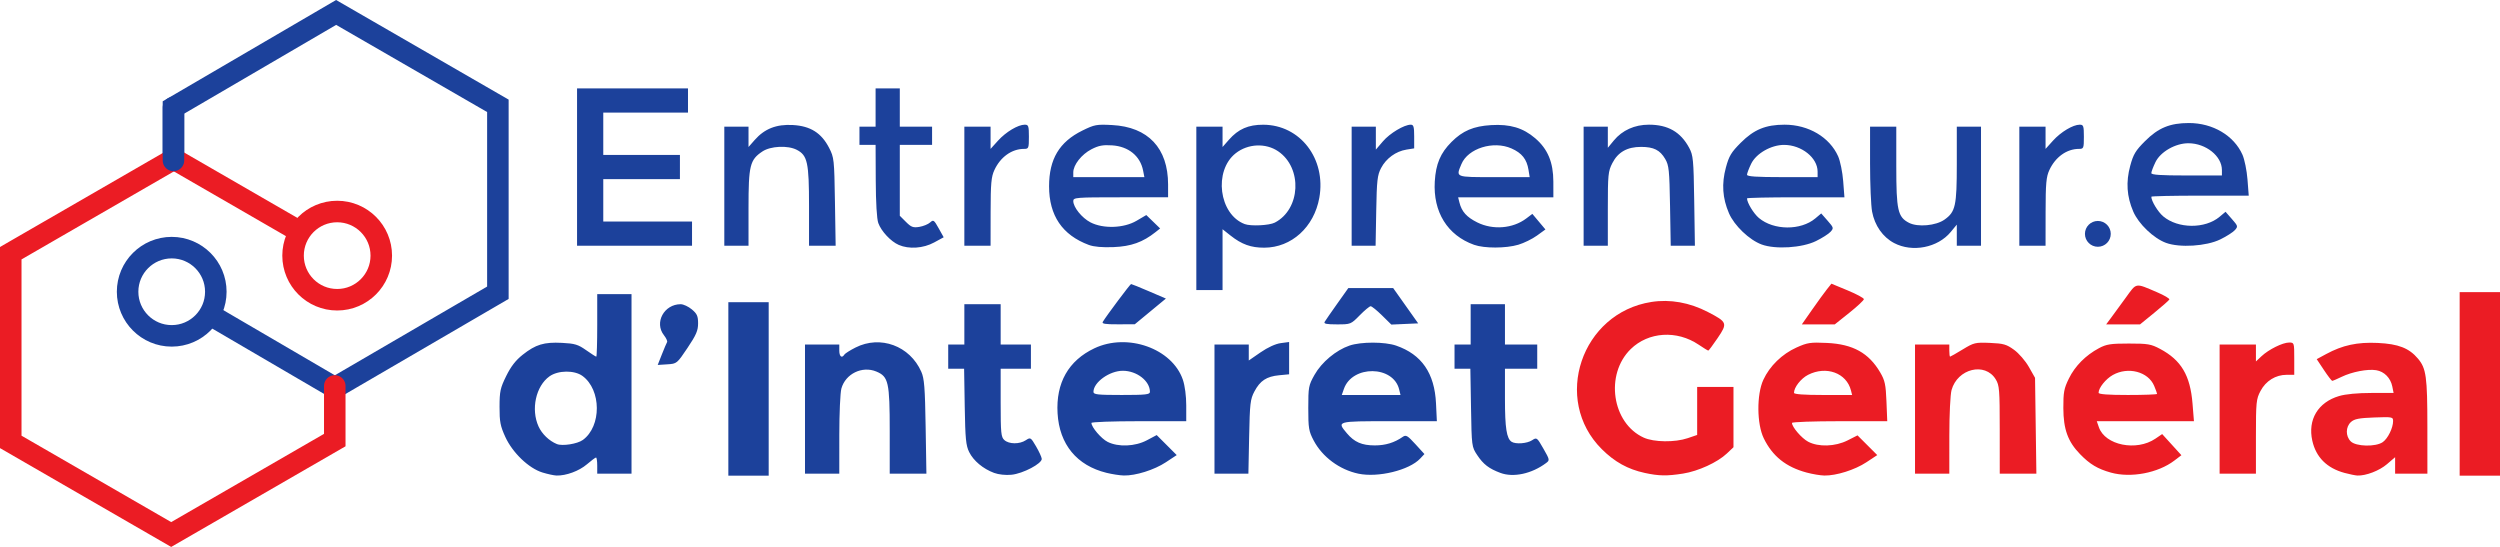
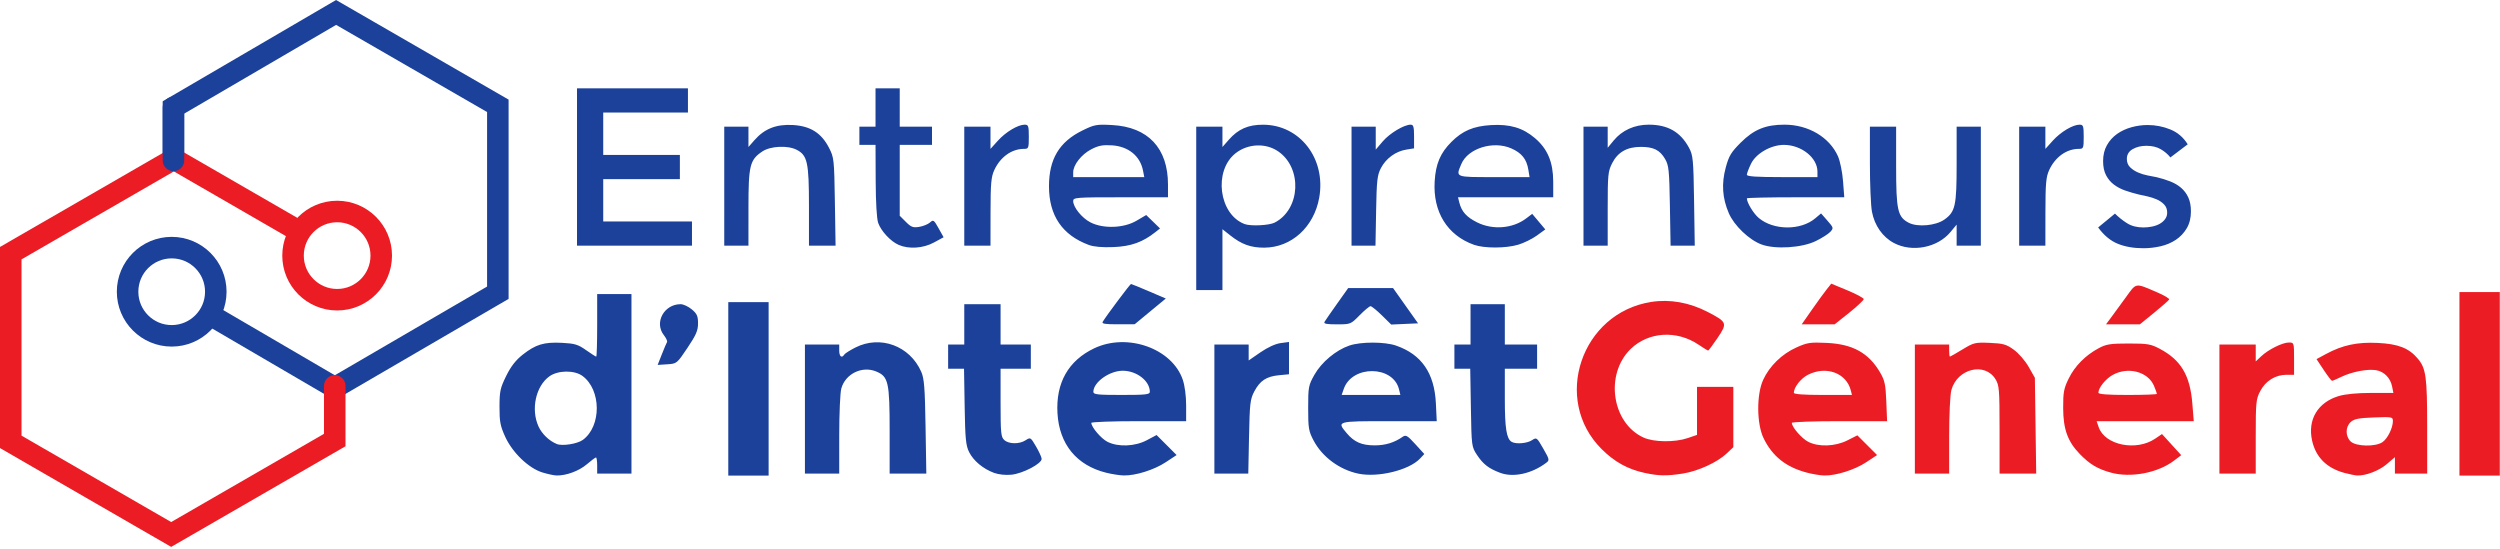
- <svg xmlns="http://www.w3.org/2000/svg" id="svg4171" version="1.1" width="1161.901" height="254.196" viewBox="0 0 1161.901 254.196">
-   <defs id="defs4175" />
-   <g id="g4257" transform="translate(1.73315,-128.7567)">
-     <path style="fill:#eb1c24" d="m 762.668,348.551 c -7.85,-1.705 -13.976,-5.098 -19.954,-11.05 -23.11,-23.011 -9.51,-63.335 23.073,-68.408 8.698,-1.354 17.724,0.253 26.242,4.673 9.043,4.692 9.227,5.189 4.49,12.164 -2.156,3.175 -4.095,5.774 -4.308,5.774 -0.213,0 -2.221,-1.238 -4.464,-2.751 -10.157,-6.855 -23.356,-6.002 -31.584,2.042 -12.057,11.788 -8.738,34.42 6.035,41.148 4.743,2.16 14.509,2.282 20.458,0.255 l 4.386,-1.494 0,-11.162 0,-11.162 8.438,0 8.438,0 0,14.015 0,14.015 -3.047,2.889 c -4.367,4.141 -13.321,8.251 -20.391,9.36 -7.559,1.186 -11.231,1.123 -17.812,-0.307 z m 75.216,-0.176 c -9.593,-2.583 -15.841,-7.584 -19.899,-15.93 -3.237,-6.658 -3.335,-20.314 -0.194,-27.148 2.941,-6.399 8.706,-12.015 15.434,-15.034 5.093,-2.285 6.425,-2.485 14.173,-2.121 12.042,0.566 19.409,4.652 24.717,13.709 2.18,3.72 2.586,5.61 2.903,13.495 l 0.368,9.17 -22.14,0 c -12.177,0 -22.14,0.359 -22.14,0.799 0,1.899 4.485,7.121 7.485,8.715 4.827,2.565 12.623,2.311 18.37,-0.598 l 4.61,-2.334 4.583,4.583 4.583,4.583 -5.05,3.338 c -5.342,3.531 -14.017,6.268 -19.544,6.165 -1.825,-0.034 -5.542,-0.66 -8.259,-1.392 z m 20.636,-38.156 c -2.063,-8.133 -11.488,-11.564 -19.932,-7.256 -3.332,1.7 -6.544,5.814 -6.544,8.382 0,0.642 4.701,0.984 13.506,0.984 l 13.506,0 z m 120.787,38.178 c -6.169,-1.729 -9.758,-3.881 -14.327,-8.588 -5.653,-5.825 -7.72,-11.526 -7.753,-21.387 -0.024,-7.362 0.304,-9.114 2.578,-13.744 2.862,-5.828 7.786,-10.792 13.992,-14.106 3.464,-1.849 5.403,-2.15 13.87,-2.15 8.859,0 10.313,0.25 14.531,2.494 9.811,5.221 14.008,12.295 15.065,25.396 l 0.662,8.203 -22.58,0 -22.58,0 0.991,2.843 c 2.904,8.332 17.445,11.257 26.251,5.28 l 3.153,-2.14 4.467,4.91 4.467,4.91 -3.252,2.48 c -7.607,5.802 -20.256,8.2 -29.536,5.599 z m 21.486,-36.568 c 0,-0.274 -0.607,-1.953 -1.35,-3.729 -2.762,-6.609 -12.102,-9.066 -19.232,-5.058 -3.297,1.853 -6.606,5.99 -6.606,8.259 0,0.697 4.365,1.027 13.594,1.027 7.477,0 13.594,-0.224 13.594,-0.499 z m 87.13,36.719 c -8.191,-2.209 -13.267,-7.274 -14.986,-14.955 -2.193,-9.798 2.637,-17.861 12.442,-20.773 3.036,-0.902 8.609,-1.43 15.076,-1.43 l 10.26,0 -0.6,-3.002 c -0.798,-3.989 -3.742,-6.971 -7.482,-7.578 -3.986,-0.647 -11.236,0.745 -16.072,3.086 -2.123,1.028 -4.089,1.869 -4.369,1.869 -0.28,0 -2.015,-2.269 -3.857,-5.043 l -3.348,-5.043 4.388,-2.374 c 7.639,-4.134 14.489,-5.609 23.976,-5.163 9.592,0.451 14.567,2.393 18.695,7.299 3.831,4.553 4.362,8.401 4.367,31.653 l 0.01,21.797 -7.5,0 -7.5,0 0,-3.823 0,-3.823 -3.805,3.257 c -3.538,3.028 -9.751,5.412 -13.72,5.264 -0.932,-0.035 -3.618,-0.582 -5.97,-1.216 z m 17.76,-14.312 c 2.374,-1.663 4.797,-6.604 4.797,-9.782 0,-1.917 -0.346,-1.983 -8.81,-1.671 -7.043,0.26 -9.205,0.683 -10.781,2.111 -2.502,2.266 -2.547,6.544 -0.097,8.995 2.429,2.429 11.611,2.643 14.89,0.346 z m 35.735,-27.065 0,-42.656 9.375,0 9.375,0 0,42.656 0,42.656 -9.375,0 -9.375,0 z m -253.125,11.719 0,-30 7.969,0 7.969,0 0,2.812 c 0,1.547 0.16,2.812 0.355,2.812 0.195,0 2.832,-1.506 5.859,-3.346 5.233,-3.181 5.858,-3.331 12.682,-3.044 6.285,0.265 7.677,0.664 11.195,3.213 2.24,1.623 5.286,5.147 6.885,7.966 l 2.868,5.056 0.309,22.266 0.309,22.266 -8.512,0 -8.512,0 -0.004,-20.391 c -0.003,-18.726 -0.156,-20.641 -1.875,-23.461 -4.942,-8.105 -17.75,-4.985 -20.522,4.999 -0.574,2.068 -1.028,11.437 -1.031,21.274 l -0.005,17.578 -7.969,0 -7.969,0 0,-30 z m 141.563,0 0,-30 8.438,0 8.438,0 0,3.925 0,3.925 2.578,-2.416 c 3.372,-3.159 9.852,-6.372 12.853,-6.372 2.351,0 2.381,0.094 2.381,7.5 l 0,7.5 -3.53,0 c -5.115,0 -9.665,2.813 -12.15,7.512 -1.994,3.772 -2.133,5.147 -2.133,21.229 l 0,17.196 -8.438,0 -8.438,0 z M 840.441,272.719 c 2.611,-3.738 5.703,-7.995 6.872,-9.459 l 2.125,-2.662 7.55,3.131 c 4.152,1.722 7.544,3.553 7.536,4.068 -0.007,0.516 -3.053,3.363 -6.767,6.328 l -6.753,5.391 -7.655,0 -7.655,0 z m 138.957,3.75 c 1.246,-1.676 4.332,-5.897 6.858,-9.38 5.134,-7.079 4.199,-6.917 14.519,-2.515 3.362,1.434 5.936,2.957 5.721,3.384 -0.215,0.427 -3.367,3.202 -7.005,6.167 l -6.614,5.391 -7.872,0 -7.872,0 z" id="path4261" />
-     <path style="fill:#1c419b" d="m 250.353,348.347 c -6.341,-1.951 -13.874,-9.174 -17.239,-16.527 -2.315,-5.06 -2.696,-7.046 -2.682,-13.972 0.015,-7.215 0.345,-8.74 3.101,-14.337 2.185,-4.439 4.423,-7.322 7.679,-9.896 6.036,-4.771 9.88,-5.933 18.24,-5.51 5.96,0.301 7.483,0.761 11.199,3.38 2.365,1.667 4.499,3.031 4.742,3.031 0.243,0 0.441,-6.539 0.441,-14.531 l 0,-14.531 7.969,0 7.969,0 0,41.719 0,41.719 -7.969,0 -7.969,0 0,-3.75 c 0,-2.062 -0.249,-3.75 -0.554,-3.75 -0.305,0 -2.228,1.433 -4.274,3.184 -3.608,3.088 -9.68,5.322 -14.103,5.188 -1.19,-0.036 -4.137,-0.673 -6.551,-1.416 z m 18.792,-15.112 c 8.749,-6.368 8.649,-23.325 -0.176,-29.759 -3.765,-2.745 -11.339,-2.653 -15.32,0.186 -6.346,4.527 -8.707,15.327 -5.091,23.289 1.594,3.509 4.923,6.706 8.526,8.187 2.531,1.04 9.536,-0.065 12.06,-1.903 z m 67.627,-23.72 0,-40.312 9.375,0 9.375,0 0,40.312 0,40.312 -9.375,0 -9.375,0 z m 123.514,39.029 c -5.134,-1.911 -9.565,-5.612 -11.585,-9.679 -1.51,-3.039 -1.816,-6.175 -2.064,-21.147 l -0.291,-17.578 -3.693,0 -3.693,0 0,-5.625 0,-5.625 3.75,0 3.75,0 0,-9.375 0,-9.375 8.438,0 8.438,0 0,9.375 0,9.375 7.031,0 7.031,0 0,5.625 0,5.625 -7.031,0 -7.031,0 0,15.792 c 0,14.109 0.183,15.958 1.714,17.344 2.162,1.957 7.044,1.999 9.963,0.086 2.185,-1.432 2.295,-1.366 4.765,2.848 1.39,2.373 2.584,4.974 2.652,5.781 0.185,2.187 -8.734,6.886 -14.069,7.412 -2.704,0.267 -5.987,-0.083 -8.074,-0.86 z m 52.268,-0.028 c -13.852,-3.405 -21.935,-13.238 -22.773,-27.7 -0.817,-14.111 5.069,-24.486 17.127,-30.19 15.408,-7.289 36.161,0.099 41.114,14.637 0.935,2.744 1.563,7.534 1.563,11.92 l 0,7.333 -22.031,0 c -12.117,0 -22.031,0.359 -22.031,0.799 0,1.98 4.559,7.322 7.519,8.809 4.964,2.494 12.775,2.168 18.286,-0.762 l 4.521,-2.404 4.653,4.653 4.653,4.653 -5.05,3.338 c -5.362,3.544 -14.056,6.279 -19.544,6.147 -1.825,-0.044 -5.428,-0.598 -8.006,-1.232 z m 20.156,-37.641 c 0,-5.059 -6.094,-9.797 -12.601,-9.797 -6.191,0 -13.649,5.361 -13.649,9.811 0,1.225 1.95,1.439 13.125,1.439 11.229,0 13.125,-0.21 13.125,-1.453 z m 96.885,38.029 c -8.765,-1.852 -16.748,-7.77 -20.773,-15.398 -2.29,-4.341 -2.518,-5.704 -2.518,-15.084 0,-9.797 0.145,-10.57 2.905,-15.469 3.301,-5.859 9.985,-11.448 16.246,-13.584 5.353,-1.826 16.39,-1.816 21.697,0.02 11.848,4.098 17.844,12.792 18.516,26.848 l 0.396,8.279 -22.146,0 c -24.432,0 -24.399,-0.009 -19.691,5.587 3.482,4.138 6.982,5.663 12.997,5.663 4.945,0 9.103,-1.271 12.979,-3.966 1.508,-1.049 2.211,-0.644 5.898,3.396 l 4.185,4.586 -1.988,2.116 c -5.071,5.398 -19.57,8.937 -28.704,7.007 z m 18.942,-39.154 c -2.726,-11.215 -21.8,-11.383 -25.689,-0.226 l -0.977,2.804 13.647,0 13.647,0 z m 47.073,38.798 c -5.32,-1.98 -7.961,-4.006 -10.792,-8.28 -2.554,-3.856 -2.579,-4.047 -2.882,-22.008 l -0.306,-18.119 -3.678,0 -3.678,0 0,-5.625 0,-5.625 3.75,0 3.75,0 0,-9.375 0,-9.375 7.969,0 7.969,0 0,9.375 0,9.375 7.5,0 7.5,0 0,5.625 0,5.625 -7.5,0 -7.5,0 0,14.001 c 0,13.535 0.767,18.463 3.106,19.949 1.896,1.206 7.163,0.809 9.489,-0.715 2.175,-1.425 2.273,-1.353 5.271,3.889 2.962,5.177 3.001,5.382 1.267,6.682 -6.668,4.999 -15.199,6.847 -21.233,4.601 z m -323.212,-29.657 0,-30 7.969,0 7.969,0 0,2.812 c 0,2.773 1.203,3.721 2.355,1.857 0.325,-0.525 2.656,-2.002 5.18,-3.281 11.552,-5.854 25.266,-0.802 30.585,11.268 1.383,3.138 1.711,7.31 2.01,25.547 l 0.358,21.797 -8.525,0 -8.525,0 0,-19.718 c 0,-22.822 -0.573,-25.38 -6.212,-27.736 -6.58,-2.749 -14.345,1.026 -16.256,7.904 -0.528,1.9 -0.962,11.576 -0.965,21.502 l -0.005,18.047 -7.969,0 -7.969,0 0,-30 z m 190.312,0 0,-30 7.969,0 7.969,0 0,3.703 0,3.703 5.464,-3.77 c 3.356,-2.316 6.973,-3.973 9.375,-4.295 l 3.911,-0.525 0,7.504 0,7.504 -4.634,0.445 c -5.859,0.563 -8.852,2.525 -11.503,7.541 -1.904,3.603 -2.13,5.554 -2.445,21.08 l -0.347,17.109 -7.879,0 -7.879,0 z m -256.822,-25.447 c 1.068,-2.709 2.153,-5.267 2.411,-5.686 0.259,-0.418 -0.401,-1.868 -1.466,-3.222 -4.58,-5.822 0.059,-14.396 7.789,-14.396 1.275,0 3.616,1.092 5.203,2.427 2.404,2.023 2.884,3.104 2.884,6.492 0,3.347 -0.869,5.36 -4.922,11.401 -4.892,7.292 -4.949,7.338 -9.382,7.622 l -4.46,0.286 z M 510.798,278.344 c 1.666,-2.792 12.729,-17.578 13.152,-17.578 0.256,0 4.001,1.519 8.323,3.375 l 7.857,3.375 -7.226,5.971 -7.226,5.971 -7.79,0.028 c -5.985,0.022 -7.628,-0.243 -7.09,-1.144 z m 103.111,0 c 0.377,-0.645 3.007,-4.441 5.845,-8.438 l 5.159,-7.266 10.422,0 10.422,0 5.813,8.203 5.813,8.203 -6.241,0.281 -6.241,0.281 -4.33,-4.265 c -2.382,-2.346 -4.755,-4.265 -5.275,-4.265 -0.519,0 -2.808,1.898 -5.085,4.219 -4.109,4.187 -4.189,4.219 -10.563,4.219 -4.879,0 -6.258,-0.282 -5.737,-1.172 z m -59.637,-52.734 0,-37.969 6.094,0 6.094,0 0,4.72 0,4.72 2.958,-3.369 c 4.376,-4.984 9.017,-7.012 15.989,-6.988 17.151,0.06 29.262,15.855 26.029,33.947 -2.436,13.632 -12.922,23.152 -25.553,23.2 -6.211,0.024 -10.529,-1.53 -15.756,-5.67 l -3.667,-2.905 0,14.141 0,14.141 -6.094,0 -6.094,0 z m 36.47,6.61 c 12.029,-6.22 12.944,-25.37 1.583,-33.134 -5.791,-3.958 -14.054,-3.587 -19.74,0.885 -10.389,8.172 -7.815,28.422 4.186,32.932 2.822,1.06 11.412,0.641 13.97,-0.682 z m -174.783,10.358 c -3.704,-1.614 -8.107,-6.326 -9.501,-10.169 -0.682,-1.88 -1.134,-9.434 -1.178,-19.69 l -0.071,-16.641 -3.75,0 -3.75,0 0,-4.219 0,-4.219 3.75,0 3.75,0 0,-8.906 0,-8.906 5.625,0 5.625,0 0,8.906 0,8.906 7.5,0 7.5,0 0,4.219 0,4.219 -7.5,0 -7.5,0 0,16.478 0,16.478 2.856,2.856 c 2.442,2.442 3.342,2.777 6.21,2.312 1.845,-0.299 4.097,-1.217 5.006,-2.039 1.539,-1.393 1.81,-1.211 3.988,2.686 l 2.336,4.18 -4.466,2.43 c -5.028,2.736 -11.678,3.189 -16.431,1.118 z m 88.347,0.015 c -12.327,-4.586 -18.471,-13.649 -18.471,-27.247 0,-12.655 4.768,-20.633 15.488,-25.91 5.628,-2.771 6.556,-2.943 13.8,-2.563 16.761,0.88 26.024,10.724 26.024,27.656 l 0,5.924 -22.031,0 c -20.82,0 -22.031,0.096 -22.031,1.736 0,2.875 3.98,7.82 7.969,9.901 5.895,3.075 15.518,2.754 21.421,-0.716 l 4.546,-2.672 3.215,3.116 3.215,3.116 -2.136,1.698 c -5.886,4.68 -11.385,6.646 -19.48,6.967 -5.279,0.209 -9.171,-0.131 -11.529,-1.008 z m 25.229,-34.562 c -1.328,-6.781 -6.776,-11.217 -14.391,-11.719 -4.286,-0.282 -6.274,0.093 -9.614,1.814 -4.593,2.367 -8.445,7.268 -8.445,10.746 l 0,2.205 16.523,0 16.523,0 -0.597,-3.047 z m 153.829,34.506 c -12.376,-4.414 -19.115,-15.271 -18.269,-29.431 0.489,-8.187 2.626,-13.227 7.802,-18.403 5.169,-5.169 10.219,-7.313 18.369,-7.8 8.828,-0.527 14.844,1.265 20.502,6.108 5.839,4.998 8.421,11.177 8.433,20.177 l 0.009,7.266 -22.133,0 -22.133,0 0.613,2.441 c 1.06,4.225 3.343,6.767 8.291,9.233 7.256,3.616 16.519,2.874 22.744,-1.82 l 2.85,-2.149 3.039,3.62 3.039,3.62 -3.933,2.849 c -2.163,1.567 -6.05,3.478 -8.637,4.246 -5.799,1.722 -15.819,1.743 -20.585,0.043 z m 25.292,-34.839 c -0.805,-4.961 -3.066,-7.807 -7.905,-9.947 -8.429,-3.728 -20.216,-0.048 -23.272,7.266 -2.611,6.25 -3.084,6.062 15.196,6.062 l 16.529,0 z m 108.373,34.697 c -5.752,-2.115 -12.739,-8.795 -15.211,-14.541 -3.017,-7.014 -3.464,-13.691 -1.421,-21.25 1.455,-5.383 2.469,-7.072 6.93,-11.532 6.13,-6.13 11.575,-8.368 20.358,-8.368 11.105,0 20.919,5.808 24.885,14.726 0.965,2.17 2.016,7.338 2.336,11.484 l 0.581,7.54 -22.639,0 c -12.451,0 -22.639,0.224 -22.639,0.499 0,1.99 3.065,7.047 5.527,9.118 6.882,5.791 19.456,5.882 26.221,0.19 l 2.744,-2.309 2.967,3.38 c 2.831,3.224 2.893,3.462 1.355,5.161 -0.887,0.98 -3.937,2.919 -6.778,4.309 -6.457,3.159 -18.833,3.941 -25.216,1.593 z m 25.989,-33.894 c -0.008,-6.425 -7.431,-12.357 -15.516,-12.401 -6.041,-0.033 -13.033,3.959 -15.362,8.768 -1.062,2.195 -1.932,4.49 -1.932,5.101 0,0.813 4.392,1.11 16.406,1.11 l 16.406,0 -0.004,-2.578 z m 35.542,33.209 c -5.252,-2.773 -9.014,-8.143 -10.219,-14.587 -0.519,-2.777 -0.944,-12.797 -0.944,-22.266 l 0,-17.216 6.094,0 6.094,0 0,18.374 c 0,20.494 0.699,23.61 5.902,26.3 4.085,2.113 12.533,1.345 16.531,-1.502 5.088,-3.623 5.692,-6.362 5.692,-25.799 l 0,-17.374 5.625,0 5.625,0 0,27.656 0,27.656 -5.625,0 -5.625,0 0,-4.901 0,-4.901 -2.811,3.411 c -6.038,7.325 -17.844,9.632 -26.338,5.148 z m -612.101,-35.319 0,-36.562 25.781,0 25.781,0 0,5.625 0,5.625 -19.688,0 -19.688,0 0,9.844 0,9.844 17.812,0 17.812,0 0,5.625 0,5.625 -17.812,0 -17.812,0 0,9.844 0,9.844 20.625,0 20.625,0 0,5.625 0,5.625 -26.719,0 -26.719,0 z m 68.438,8.906 0,-27.656 5.625,0 5.625,0 0,4.72 0,4.72 2.854,-3.25 c 4.608,-5.249 10.1,-7.402 17.772,-6.968 8.153,0.461 13.258,3.678 16.823,10.604 2.315,4.497 2.406,5.331 2.721,25.07 l 0.326,20.418 -6.186,0 -6.186,0 0,-18.374 c 0,-20.338 -0.714,-23.618 -5.705,-26.199 -4.152,-2.147 -12.172,-1.763 -15.953,0.763 -5.827,3.893 -6.464,6.475 -6.465,26.231 l -10e-4,17.578 -5.625,0 -5.625,0 0,-27.656 z m 111.562,0 0,-27.656 6.094,0 6.094,0 0,5.159 0,5.159 3.452,-3.821 c 3.68,-4.073 9.308,-7.435 12.448,-7.435 1.712,0 1.912,0.588 1.912,5.625 0,5.335 -0.118,5.625 -2.283,5.625 -5.675,0 -10.96,3.782 -13.758,9.844 -1.461,3.166 -1.734,6.195 -1.751,19.453 l -0.021,15.703 -6.094,0 -6.094,0 0,-27.656 z m 180,0 0,-27.656 5.625,0 5.625,0 0,5.325 0,5.325 3.284,-3.836 c 3.237,-3.782 9.869,-7.751 12.95,-7.751 1.301,0 1.579,0.969 1.579,5.505 l 0,5.505 -3.59,0.574 c -4.913,0.786 -9.458,4.087 -11.797,8.572 -1.721,3.298 -1.992,5.699 -2.251,19.922 l -0.295,16.172 -5.565,0 -5.565,0 z m 107.812,0 0,-27.656 5.625,0 5.625,0 0,4.901 0,4.901 2.811,-3.411 c 3.903,-4.735 9.659,-7.329 16.265,-7.329 8.888,0 14.777,3.388 18.743,10.781 1.851,3.451 2.037,5.414 2.33,24.609 l 0.319,20.859 -5.618,0 -5.618,0 -0.319,-18.516 c -0.287,-16.652 -0.513,-18.846 -2.245,-21.795 -2.447,-4.165 -5.305,-5.596 -11.213,-5.613 -6.414,-0.019 -10.725,2.41 -13.345,7.52 -1.961,3.824 -2.109,5.323 -2.109,21.259 l 0,17.145 -5.625,0 -5.625,0 z m 202.5,0 0,-27.656 6.094,0 6.094,0 0,5.159 0,5.159 3.452,-3.821 c 3.68,-4.073 9.308,-7.435 12.448,-7.435 1.712,0 1.912,0.588 1.912,5.625 0,5.335 -0.118,5.625 -2.283,5.625 -5.675,0 -10.96,3.782 -13.758,9.844 -1.461,3.166 -1.734,6.195 -1.751,19.453 l -0.021,15.703 -6.094,0 -6.094,0 0,-27.656 z" id="path4259" />
-     <circle style="opacity:1;fill:none;fill-opacity:1;stroke:#eb1c24;stroke-width:10;stroke-linecap:square;stroke-linejoin:miter;stroke-miterlimit:4;stroke-dasharray:none;stroke-opacity:1" id="path4303" cx="154.971" cy="-247.561" r="20.5" transform="scale(1,-1)" />
-     <circle transform="scale(1,-1)" r="20.5" cy="-264.349" cx="78.071" id="circle4325" style="opacity:1;fill:none;fill-opacity:1;stroke:#1c419b;stroke-width:10;stroke-linecap:square;stroke-linejoin:miter;stroke-miterlimit:4;stroke-dasharray:none;stroke-opacity:1" />
-     <path style="fill:none;fill-rule:evenodd;stroke:#1c419b;stroke-width:10;stroke-linecap:round;stroke-linejoin:miter;stroke-miterlimit:4;stroke-dasharray:none;stroke-opacity:1" d="m 78.883,203.316 0,-24.611 75.598,-44.166 75.18,43.405 0,86.868 -75.781,44.152 -57.774,-33.756" id="path4327" />
-     <path style="fill:none;fill-rule:evenodd;stroke:#eb1c24;stroke-width:10;stroke-linecap:round;stroke-linejoin:miter;stroke-miterlimit:4;stroke-dasharray:none;stroke-opacity:1" d="m 137.013,236.11 -57.936,-33.449 -75.81,43.769 0,87.701 74.563,43.049 76.025,-43.893 0,-25.15" id="path4329" />
-     <path id="path4409" d="m 1004.934,241.628 c -5.752,-2.115 -12.739,-8.795 -15.211,-14.541 -3.017,-7.014 -3.464,-13.691 -1.421,-21.25 1.455,-5.383 2.469,-7.072 6.93,-11.532 6.13,-6.13 11.575,-8.368 20.358,-8.368 11.105,0 20.919,5.808 24.885,14.726 0.965,2.17 2.016,7.338 2.336,11.484 l 0.581,7.54 -22.639,0 c -12.451,0 -22.639,0.224 -22.639,0.499 0,1.99 3.065,7.047 5.527,9.118 6.882,5.791 19.456,5.882 26.221,0.19 l 2.744,-2.309 2.967,3.38 c 2.831,3.224 2.893,3.462 1.355,5.161 -0.887,0.98 -3.937,2.919 -6.778,4.309 -6.457,3.159 -18.833,3.941 -25.216,1.593 z m 25.989,-33.894 c -0.01,-6.425 -7.431,-12.357 -15.516,-12.401 -6.041,-0.033 -13.033,3.959 -15.362,8.768 -1.062,2.195 -1.932,4.49 -1.932,5.101 0,0.813 4.392,1.11 16.406,1.11 l 16.406,0 0,-2.578 z" style="fill:#1c419b" />
-     <circle style="opacity:1;fill:#1c419b;fill-opacity:1;stroke:none;stroke-width:10;stroke-linecap:round;stroke-linejoin:miter;stroke-miterlimit:4;stroke-dasharray:none;stroke-opacity:1" id="path4411" cx="973.266" cy="237.447" r="6" />
-     <path id="path4413" d="m 78.883,203.316 0,-24.611" style="fill:none;fill-rule:evenodd;stroke:#1c419b;stroke-width:10;stroke-linecap:round;stroke-linejoin:miter;stroke-miterlimit:4;stroke-dasharray:none;stroke-opacity:1" />
+ <svg xmlns="http://www.w3.org/2000/svg" width="1162px" height="255px" viewBox="0 0 1162 255" version="1.1">
+   <g id="Page-1" stroke="none" stroke-width="1" fill="none" fill-rule="evenodd">
+     <g id="LogoEIG" transform="translate(5, 5)">
+       <path d="M759.401,214.794 C751.551,213.089 745.425,209.696 739.447,203.744 C716.336,180.733 729.937,140.409 762.519,135.336 C771.217,133.982 780.244,135.589 788.761,140.009 C797.805,144.702 797.988,145.198 793.252,152.173 C791.095,155.348 789.157,157.946 788.944,157.946 C788.731,157.946 786.723,156.708 784.481,155.195 C774.323,148.34 761.124,149.193 752.897,157.237 C740.84,169.025 744.159,191.657 758.932,198.385 C763.675,200.545 773.441,200.666 779.39,198.639 L783.776,197.145 L783.776,185.983 L783.776,174.821 L792.213,174.821 L800.651,174.821 L800.651,188.836 L800.651,202.851 L797.604,205.74 C793.237,209.881 784.283,213.991 777.213,215.101 C769.655,216.287 765.982,216.224 759.401,214.794 Z M834.617,214.618 C825.023,212.035 818.776,207.034 814.718,198.688 C811.481,192.03 811.383,178.374 814.524,171.54 C817.465,165.141 823.23,159.525 829.958,156.506 C835.051,154.22 836.383,154.021 844.131,154.385 C856.173,154.951 863.539,159.036 868.848,168.094 C871.027,171.814 871.434,173.704 871.751,181.589 L872.119,190.759 L849.979,190.759 C837.802,190.759 827.838,191.118 827.838,191.558 C827.838,193.457 832.323,198.678 835.324,200.273 C840.151,202.838 847.947,202.584 853.694,199.675 L858.304,197.34 L862.887,201.924 L867.47,206.507 L862.42,209.845 C857.077,213.376 848.403,216.112 842.876,216.01 C841.051,215.976 837.334,215.349 834.617,214.618 Z M855.253,176.462 C853.19,168.329 843.764,164.898 835.32,169.205 C831.988,170.905 828.776,175.019 828.776,177.587 C828.776,178.229 833.477,178.571 842.282,178.571 L855.788,178.571 L855.253,176.462 Z M976.04,214.64 C969.871,212.911 966.281,210.759 961.713,206.052 C956.059,200.227 953.993,194.526 953.96,184.665 C953.936,177.303 954.264,175.551 956.538,170.921 C959.4,165.093 964.324,160.129 970.53,156.815 C973.994,154.965 975.933,154.665 984.401,154.665 C993.26,154.665 994.714,154.914 998.932,157.159 C1008.744,162.38 1012.94,169.455 1013.997,182.556 L1014.659,190.759 L992.079,190.759 L969.498,190.759 L970.489,193.602 C973.394,201.933 987.934,204.858 996.74,198.882 L999.893,196.742 L1004.361,201.652 L1008.828,206.561 L1005.576,209.042 C997.969,214.844 985.319,217.241 976.04,214.64 L976.04,214.64 Z M997.526,178.072 C997.526,177.798 996.919,176.12 996.176,174.343 C993.414,167.734 984.075,165.277 976.944,169.285 C973.647,171.138 970.338,175.275 970.338,177.544 C970.338,178.241 974.703,178.571 983.932,178.571 C991.409,178.571 997.526,178.347 997.526,178.072 Z M1084.656,214.792 C1076.465,212.583 1071.389,207.517 1069.67,199.837 C1067.477,190.039 1072.307,181.976 1082.112,179.064 C1085.148,178.162 1090.722,177.634 1097.188,177.634 L1107.448,177.634 L1106.847,174.632 C1106.05,170.643 1103.105,167.661 1099.366,167.054 C1095.38,166.407 1088.13,167.799 1083.294,170.14 C1081.171,171.168 1079.205,172.009 1078.925,172.009 C1078.645,172.009 1076.91,169.739 1075.068,166.966 L1071.72,161.923 L1076.107,159.549 C1083.746,155.415 1090.596,153.94 1100.083,154.386 C1109.675,154.836 1114.65,156.779 1118.778,161.684 C1122.609,166.237 1123.14,170.086 1123.146,193.337 L1123.156,215.134 L1115.656,215.134 L1108.156,215.134 L1108.156,211.311 L1108.156,207.488 L1104.351,210.744 C1100.813,213.772 1094.6,216.156 1090.631,216.008 C1089.699,215.973 1087.013,215.426 1084.661,214.792 L1084.656,214.792 Z M1102.416,200.48 C1104.79,198.817 1107.213,193.876 1107.213,190.698 C1107.213,188.781 1106.868,188.715 1098.404,189.028 C1091.361,189.287 1089.199,189.711 1087.623,191.138 C1085.121,193.404 1085.075,197.683 1087.526,200.134 C1089.955,202.563 1099.137,202.777 1102.416,200.48 L1102.416,200.48 Z M1138.151,173.415 L1138.151,130.759 L1147.526,130.759 L1156.901,130.759 L1156.901,173.415 L1156.901,216.071 L1147.526,216.071 L1138.151,216.071 L1138.151,173.415 Z M885.026,185.134 L885.026,155.134 L892.995,155.134 L900.963,155.134 L900.963,157.946 C900.963,159.493 901.123,160.759 901.319,160.759 C901.514,160.759 904.151,159.253 907.178,157.412 C912.411,154.231 913.036,154.081 919.86,154.368 C926.144,154.633 927.537,155.033 931.054,157.581 C933.294,159.204 936.34,162.728 937.939,165.547 L940.807,170.602 L941.116,192.868 L941.425,215.134 L932.913,215.134 L924.401,215.134 L924.397,194.743 C924.394,176.017 924.241,174.102 922.521,171.282 C917.58,163.177 904.771,166.298 901.999,176.282 C901.425,178.35 900.971,187.719 900.968,197.556 L900.963,215.134 L892.994,215.134 L885.026,215.134 L885.026,185.134 L885.026,185.134 Z M1026.588,185.134 L1026.588,155.134 L1035.026,155.134 L1043.463,155.134 L1043.463,159.059 L1043.463,162.985 L1046.042,160.569 C1049.413,157.409 1055.894,154.196 1058.895,154.196 C1061.246,154.196 1061.276,154.29 1061.276,161.696 L1061.276,169.196 L1057.746,169.196 C1052.631,169.196 1048.081,172.009 1045.596,176.708 C1043.602,180.48 1043.463,181.855 1043.463,197.937 L1043.463,215.134 L1035.026,215.134 L1026.588,215.134 L1026.588,185.134 Z M837.174,138.962 C839.785,135.224 842.878,130.967 844.046,129.503 L846.171,126.841 L853.721,129.972 C857.873,131.694 861.264,133.524 861.257,134.04 C861.25,134.556 858.204,137.403 854.49,140.368 L847.737,145.759 L840.082,145.759 L832.427,145.759 L837.174,138.962 Z M976.131,142.712 C977.377,141.036 980.463,136.815 982.989,133.332 C988.123,126.253 987.188,126.415 997.508,130.817 C1000.869,132.251 1003.444,133.774 1003.229,134.201 C1003.013,134.628 999.861,137.403 996.223,140.368 L989.61,145.759 L981.738,145.759 L973.866,145.759 L976.131,142.712 Z" id="path4261" fill="#EB1C24" fill-rule="nonzero" />
+       <path d="M247.086,214.59 C240.745,212.639 233.212,205.417 229.847,198.063 C227.532,193.003 227.151,191.017 227.165,184.091 C227.181,176.876 227.511,175.352 230.266,169.754 C232.451,165.316 234.689,162.432 237.945,159.858 C243.981,155.087 247.826,153.925 256.185,154.348 C262.145,154.649 263.668,155.108 267.384,157.727 C269.75,159.395 271.884,160.759 272.126,160.759 C272.369,160.759 272.568,154.22 272.568,146.227 L272.568,131.696 L280.536,131.696 L288.505,131.696 L288.505,173.415 L288.505,215.134 L280.536,215.134 L272.568,215.134 L272.568,211.384 C272.568,209.321 272.318,207.634 272.014,207.634 C271.709,207.634 269.786,209.066 267.74,210.817 C264.132,213.906 258.06,216.139 253.637,216.006 C252.447,215.97 249.499,215.333 247.086,214.59 L247.086,214.59 Z M265.878,199.479 C274.627,193.111 274.526,176.154 265.702,169.72 C261.937,166.975 254.363,167.066 250.382,169.906 C244.036,174.433 241.675,185.232 245.291,193.195 C246.885,196.704 250.214,199.901 253.818,201.382 C256.348,202.422 263.353,201.316 265.878,199.479 L265.878,199.479 Z M333.505,175.759 L333.505,135.446 L342.88,135.446 L352.255,135.446 L352.255,175.759 L352.255,216.071 L342.88,216.071 L333.505,216.071 L333.505,175.759 Z M457.019,214.787 C451.885,212.877 447.454,209.175 445.434,205.109 C443.924,202.069 443.618,198.933 443.37,183.962 L443.079,166.384 L439.386,166.384 L435.693,166.384 L435.693,160.759 L435.693,155.134 L439.443,155.134 L443.193,155.134 L443.193,145.759 L443.193,136.384 L451.63,136.384 L460.068,136.384 L460.068,145.759 L460.068,155.134 L467.099,155.134 L474.13,155.134 L474.13,160.759 L474.13,166.384 L467.099,166.384 L460.068,166.384 L460.068,182.176 C460.068,196.285 460.25,198.134 461.782,199.52 C463.944,201.476 468.826,201.518 471.745,199.606 C473.93,198.174 474.04,198.24 476.51,202.454 C477.9,204.827 479.094,207.428 479.162,208.235 C479.347,210.422 470.428,215.121 465.093,215.647 C462.39,215.913 459.106,215.564 457.019,214.787 L457.019,214.787 Z M509.286,214.759 C495.435,211.354 487.351,201.521 486.514,187.059 C485.697,172.948 491.582,162.573 503.64,156.869 C519.048,149.579 539.801,156.968 544.755,171.506 C545.689,174.249 546.318,179.04 546.318,183.426 L546.318,190.759 L524.286,190.759 C512.169,190.759 502.255,191.118 502.255,191.558 C502.255,193.538 506.815,198.88 509.774,200.367 C514.737,202.86 522.549,202.535 528.06,199.605 L532.581,197.201 L537.234,201.854 L541.887,206.507 L536.837,209.845 C531.474,213.389 522.781,216.123 517.293,215.991 C515.467,215.948 511.864,215.393 509.286,214.759 L509.286,214.759 Z M529.443,177.118 C529.443,172.059 523.349,167.321 516.842,167.321 C510.651,167.321 503.193,172.682 503.193,177.132 C503.193,178.357 505.142,178.571 516.318,178.571 C527.546,178.571 529.443,178.361 529.443,177.118 Z M626.327,215.148 C617.563,213.295 609.579,207.377 605.554,199.749 C603.264,195.409 603.036,194.046 603.036,184.665 C603.036,174.868 603.182,174.095 605.941,169.196 C609.243,163.337 615.927,157.748 622.188,155.612 C627.54,153.786 638.578,153.796 643.885,155.632 C655.733,159.73 661.729,168.424 662.401,182.48 L662.797,190.759 L640.651,190.759 C616.219,190.759 616.252,190.75 620.961,196.345 C624.442,200.483 627.943,202.009 633.957,202.009 C638.902,202.009 643.061,200.738 646.936,198.043 C648.445,196.994 649.147,197.399 652.834,201.439 L657.019,206.025 L655.031,208.141 C649.96,213.539 635.462,217.078 626.327,215.148 L626.327,215.148 Z M645.269,175.993 C642.543,164.778 623.469,164.61 619.58,175.767 L618.603,178.571 L632.249,178.571 L645.896,178.571 L645.269,175.993 Z M692.342,214.791 C687.022,212.811 684.381,210.785 681.55,206.511 C678.996,202.655 678.971,202.464 678.668,184.502 L678.362,166.384 L674.683,166.384 L671.005,166.384 L671.005,160.759 L671.005,155.134 L674.755,155.134 L678.505,155.134 L678.505,145.759 L678.505,136.384 L686.474,136.384 L694.443,136.384 L694.443,145.759 L694.443,155.134 L701.943,155.134 L709.443,155.134 L709.443,160.759 L709.443,166.384 L701.943,166.384 L694.443,166.384 L694.443,180.385 C694.443,193.92 695.21,198.848 697.548,200.335 C699.444,201.54 704.711,201.143 707.037,199.619 C709.212,198.194 709.309,198.266 712.308,203.508 C715.27,208.685 715.309,208.89 713.575,210.189 C706.907,215.188 698.377,217.037 692.342,214.791 L692.342,214.791 Z M369.13,185.134 L369.13,155.134 L377.099,155.134 L385.068,155.134 L385.068,157.946 C385.068,160.719 386.27,161.667 387.422,159.803 C387.747,159.278 390.078,157.801 392.603,156.522 C404.155,150.668 417.869,155.721 423.188,167.79 C424.57,170.927 424.899,175.1 425.198,193.337 L425.556,215.134 L417.03,215.134 L408.505,215.134 L408.505,195.416 C408.505,172.595 407.932,170.036 402.294,167.68 C395.713,164.931 387.948,168.707 386.038,175.585 C385.51,177.485 385.076,187.161 385.073,197.087 L385.068,215.134 L377.099,215.134 L369.13,215.134 L369.13,185.134 L369.13,185.134 Z M559.443,185.134 L559.443,155.134 L567.411,155.134 L575.38,155.134 L575.38,158.836 L575.38,162.539 L580.844,158.769 C584.199,156.453 587.816,154.796 590.219,154.474 L594.13,153.949 L594.13,161.453 L594.13,168.958 L589.496,169.403 C583.637,169.966 580.644,171.928 577.993,176.944 C576.089,180.548 575.863,182.498 575.548,198.024 L575.201,215.134 L567.322,215.134 L559.443,215.134 L559.443,185.134 Z M302.621,159.687 C303.688,156.978 304.773,154.419 305.032,154.001 C305.29,153.583 304.631,152.133 303.566,150.779 C298.986,144.957 303.625,136.384 311.355,136.384 C312.63,136.384 314.972,137.476 316.558,138.811 C318.962,140.834 319.443,141.915 319.443,145.302 C319.443,148.649 318.573,150.663 314.521,156.703 C309.629,163.995 309.572,164.042 305.139,164.326 L300.679,164.612 L302.621,159.687 Z M507.531,144.587 C509.198,141.795 520.261,127.009 520.683,127.009 C520.939,127.009 524.684,128.528 529.006,130.384 L536.863,133.76 L529.637,139.731 L522.411,145.702 L514.622,145.731 C508.636,145.752 506.994,145.487 507.531,144.587 L507.531,144.587 Z M610.642,144.587 C611.019,143.942 613.649,140.145 616.487,136.149 L621.646,128.884 L632.068,128.884 L642.489,128.884 L648.302,137.087 L654.115,145.29 L647.874,145.571 L641.632,145.851 L637.302,141.586 C634.921,139.241 632.547,137.321 632.027,137.321 C631.508,137.321 629.22,139.22 626.943,141.54 C622.834,145.727 622.753,145.759 616.38,145.759 C611.501,145.759 610.122,145.477 610.642,144.587 L610.642,144.587 Z M551.005,91.852 L551.005,53.884 L557.099,53.884 L563.193,53.884 L563.193,58.604 L563.193,63.324 L566.151,59.955 C570.527,54.971 575.168,52.942 582.14,52.967 C599.29,53.027 611.402,68.822 608.169,86.913 C605.732,100.545 595.247,110.065 582.616,110.113 C576.404,110.137 572.087,108.583 566.86,104.443 L563.193,101.539 L563.193,115.68 L563.193,129.821 L557.099,129.821 L551.005,129.821 L551.005,91.852 Z M587.475,98.463 C599.504,92.242 600.419,73.093 589.058,65.328 C583.267,61.371 575.004,61.741 569.319,66.213 C558.93,74.385 561.504,94.635 573.505,99.145 C576.327,100.205 584.917,99.786 587.475,98.463 Z M412.692,108.821 C408.988,107.208 404.585,102.495 403.191,98.652 C402.51,96.772 402.058,89.218 402.014,78.962 L401.943,62.321 L398.193,62.321 L394.443,62.321 L394.443,58.102 L394.443,53.884 L398.193,53.884 L401.943,53.884 L401.943,44.977 L401.943,36.071 L407.568,36.071 L413.193,36.071 L413.193,44.977 L413.193,53.884 L420.693,53.884 L428.193,53.884 L428.193,58.102 L428.193,62.321 L420.693,62.321 L413.193,62.321 L413.193,78.8 L413.193,95.278 L416.049,98.134 C418.49,100.576 419.391,100.911 422.259,100.446 C424.103,100.146 426.356,99.229 427.264,98.407 C428.804,97.014 429.074,97.196 431.252,101.092 L433.589,105.273 L429.123,107.703 C424.096,110.44 417.446,110.892 412.692,108.821 L412.692,108.821 Z M501.039,108.836 C488.712,104.25 482.568,95.187 482.568,81.589 C482.568,68.934 487.336,60.957 498.055,55.679 C503.683,52.909 504.612,52.736 511.856,53.117 C528.616,53.996 537.88,63.841 537.88,80.773 L537.88,86.696 L515.849,86.696 C495.029,86.696 493.818,86.792 493.818,88.433 C493.818,91.307 497.798,96.252 501.786,98.333 C507.681,101.409 517.305,101.087 523.207,97.618 L527.753,94.946 L530.969,98.062 L534.184,101.179 L532.048,102.877 C526.161,107.557 520.662,109.523 512.568,109.844 C507.289,110.054 503.397,109.713 501.039,108.836 L501.039,108.836 Z M526.268,74.274 C524.94,67.494 519.491,63.057 511.877,62.556 C507.591,62.273 505.603,62.648 502.263,64.37 C497.669,66.737 493.818,71.638 493.818,75.116 L493.818,77.321 L510.341,77.321 L526.864,77.321 L526.268,74.274 L526.268,74.274 Z M680.097,108.78 C667.721,104.366 660.982,93.509 661.828,79.349 C662.317,71.163 664.454,66.123 669.63,60.946 C674.799,55.777 679.849,53.633 687.999,53.146 C696.827,52.618 702.843,54.411 708.501,59.254 C714.339,64.251 716.922,70.431 716.933,79.431 L716.942,86.696 L694.81,86.696 L672.677,86.696 L673.289,89.138 C674.35,93.363 676.633,95.905 681.58,98.37 C688.836,101.986 698.099,101.245 704.324,96.55 L707.174,94.401 L710.213,98.021 L713.252,101.641 L709.319,104.49 C707.156,106.058 703.269,107.968 700.681,108.737 C694.882,110.459 684.863,110.48 680.097,108.78 L680.097,108.78 Z M705.389,73.941 C704.584,68.98 702.323,66.134 697.485,63.994 C689.056,60.266 677.268,63.946 674.213,71.259 C671.601,77.51 671.129,77.321 689.409,77.321 L705.938,77.321 L705.389,73.941 Z M813.763,108.637 C808.011,106.522 801.023,99.842 798.552,94.096 C795.534,87.082 795.088,80.405 797.13,72.847 C798.585,67.463 799.6,65.775 804.06,61.314 C810.191,55.184 815.635,52.946 824.418,52.946 C835.523,52.946 845.338,58.754 849.304,67.672 C850.268,69.842 851.319,75.01 851.639,79.156 L852.221,86.696 L829.582,86.696 C817.13,86.696 806.943,86.921 806.943,87.195 C806.943,89.185 810.008,94.242 812.469,96.313 C819.351,102.104 831.926,102.195 838.691,96.503 L841.434,94.194 L844.402,97.574 C847.232,100.798 847.295,101.036 845.757,102.735 C844.87,103.715 841.82,105.654 838.979,107.044 C832.522,110.203 820.146,110.985 813.763,108.637 L813.763,108.637 Z M839.752,74.743 C839.744,68.318 832.321,62.386 824.236,62.342 C818.195,62.309 811.203,66.3 808.874,71.11 C807.812,73.305 806.943,75.6 806.943,76.211 C806.943,77.024 811.334,77.321 823.349,77.321 L839.755,77.321 L839.751,74.743 L839.752,74.743 Z M875.293,107.952 C870.042,105.18 866.279,99.809 865.074,93.365 C864.555,90.588 864.13,80.568 864.13,71.1 L864.13,53.884 L870.224,53.884 L876.318,53.884 L876.318,72.258 C876.318,92.751 877.017,95.868 882.219,98.558 C886.305,100.671 894.753,99.903 898.751,97.056 C903.838,93.434 904.443,90.694 904.443,71.258 L904.443,53.884 L910.068,53.884 L915.693,53.884 L915.693,81.54 L915.693,109.196 L910.068,109.196 L904.443,109.196 L904.443,104.295 L904.443,99.394 L901.631,102.805 C895.594,110.129 883.787,112.437 875.293,107.952 L875.293,107.952 Z M263.193,72.634 L263.193,36.071 L288.974,36.071 L314.755,36.071 L314.755,41.696 L314.755,47.321 L295.068,47.321 L275.38,47.321 L275.38,57.165 L275.38,67.009 L293.193,67.009 L311.005,67.009 L311.005,72.634 L311.005,78.259 L293.193,78.259 L275.38,78.259 L275.38,88.102 L275.38,97.946 L296.005,97.946 L316.63,97.946 L316.63,103.571 L316.63,109.196 L289.911,109.196 L263.193,109.196 L263.193,72.634 Z M331.63,81.54 L331.63,53.884 L337.255,53.884 L342.88,53.884 L342.88,58.604 L342.88,63.324 L345.734,60.074 C350.342,54.825 355.834,52.672 363.506,53.105 C371.659,53.566 376.764,56.784 380.329,63.709 C382.644,68.206 382.735,69.04 383.05,88.779 L383.376,109.196 L377.191,109.196 L371.005,109.196 L371.005,90.822 C371.005,70.484 370.291,67.204 365.3,64.624 C361.149,62.477 353.129,62.86 349.347,65.387 C343.52,69.28 342.883,71.862 342.882,91.618 L342.881,109.196 L337.256,109.196 L331.63,109.196 L331.631,81.54 L331.63,81.54 Z M443.193,81.54 L443.193,53.884 L449.286,53.884 L455.38,53.884 L455.38,59.043 L455.38,64.202 L458.832,60.381 C462.512,56.308 468.14,52.946 471.28,52.946 C472.993,52.946 473.193,53.535 473.193,58.571 C473.193,63.906 473.075,64.196 470.91,64.196 C465.235,64.196 459.95,67.978 457.152,74.04 C455.691,77.206 455.418,80.235 455.401,93.493 L455.38,109.196 L449.286,109.196 L443.193,109.196 L443.193,81.54 L443.193,81.54 Z M623.193,81.54 L623.193,53.884 L628.818,53.884 L634.443,53.884 L634.443,59.209 L634.443,64.534 L637.726,60.697 C640.964,56.915 647.595,52.946 650.676,52.946 C651.977,52.946 652.255,53.915 652.255,58.451 L652.255,63.957 L648.665,64.531 C643.752,65.316 639.208,68.618 636.868,73.102 C635.147,76.401 634.876,78.801 634.617,93.024 L634.322,109.196 L628.757,109.196 L623.193,109.196 L623.193,81.54 Z M731.005,81.54 L731.005,53.884 L736.63,53.884 L742.255,53.884 L742.255,58.785 L742.255,63.686 L745.066,60.275 C748.97,55.54 754.726,52.946 761.331,52.946 C770.219,52.946 776.108,56.334 780.074,63.727 C781.925,67.178 782.111,69.141 782.404,88.337 L782.724,109.196 L777.105,109.196 L771.487,109.196 L771.168,90.681 C770.881,74.029 770.655,71.835 768.923,68.886 C766.476,64.721 763.617,63.29 757.709,63.273 C751.295,63.254 746.985,65.683 744.364,70.792 C742.404,74.616 742.255,76.115 742.255,92.051 L742.255,109.196 L736.63,109.196 L731.005,109.196 L731.005,81.54 Z M933.505,81.54 L933.505,53.884 L939.599,53.884 L945.693,53.884 L945.693,59.043 L945.693,64.202 L949.144,60.381 C952.824,56.308 958.453,52.946 961.593,52.946 C963.305,52.946 963.505,53.535 963.505,58.571 C963.505,63.906 963.387,64.196 961.222,64.196 C955.548,64.196 950.262,67.978 947.465,74.04 C946.003,77.206 945.731,80.235 945.713,93.493 L945.693,109.196 L939.599,109.196 L933.505,109.196 L933.505,81.54 L933.505,81.54 Z M1003.8,68.175 C1002.573,66.642 1001.059,65.358 999.258,64.323 C997.456,63.287 995.252,62.77 992.645,62.77 C990.192,62.77 988.064,63.287 986.263,64.323 C984.461,65.358 983.56,66.872 983.56,68.865 C983.56,70.475 984.077,71.778 985.112,72.775 C986.148,73.772 987.374,74.577 988.793,75.19 C990.211,75.803 991.725,76.263 993.335,76.57 C994.945,76.877 996.325,77.145 997.475,77.375 C999.698,77.912 1001.787,78.563 1003.742,79.33 C1005.698,80.097 1007.384,81.093 1008.803,82.32 C1010.221,83.547 1011.332,85.042 1012.138,86.805 C1012.942,88.568 1013.345,90.715 1013.345,93.245 C1013.345,96.312 1012.693,98.937 1011.39,101.123 C1010.087,103.308 1008.4,105.09 1006.33,106.47 C1004.26,107.85 1001.903,108.847 999.258,109.46 C996.612,110.073 993.948,110.38 991.265,110.38 C986.742,110.38 982.774,109.69 979.362,108.31 C975.951,106.93 972.903,104.4 970.22,100.72 L978.04,94.28 C979.727,95.967 981.605,97.462 983.675,98.765 C985.745,100.068 988.275,100.72 991.265,100.72 C992.568,100.72 993.891,100.586 995.232,100.317 C996.574,100.049 997.762,99.628 998.798,99.052 C999.833,98.477 1000.676,97.749 1001.327,96.868 C1001.979,95.986 1002.305,94.97 1002.305,93.82 C1002.305,92.287 1001.826,91.022 1000.867,90.025 C999.909,89.028 998.759,88.243 997.418,87.668 C996.076,87.092 994.658,86.633 993.163,86.287 C991.667,85.942 990.345,85.655 989.195,85.425 C986.972,84.888 984.863,84.275 982.87,83.585 C980.877,82.895 979.113,81.975 977.58,80.825 C976.047,79.675 974.82,78.218 973.9,76.455 C972.98,74.692 972.52,72.507 972.52,69.9 C972.52,67.063 973.114,64.591 974.303,62.483 C975.491,60.374 977.062,58.63 979.018,57.25 C980.973,55.87 983.196,54.835 985.688,54.145 C988.179,53.455 990.69,53.11 993.22,53.11 C996.9,53.11 1000.427,53.8 1003.8,55.18 C1007.173,56.56 1009.857,58.86 1011.85,62.08 L1003.8,68.175 Z" id="path4259" fill="#1C419B" fill-rule="nonzero" />
+       <circle id="path4303" stroke="#EB1C24" stroke-width="10" stroke-linecap="square" transform="translate(151.7044, 113.8045) scale(-1, 1) rotate(-180) translate(-151.7044, -113.8045) " cx="151.704" cy="113.804" r="20.5" />
+       <circle id="circle4325" stroke="#1C419B" stroke-width="10" stroke-linecap="square" transform="translate(74.80393, 130.5926) scale(-1, 1) rotate(-180) translate(-74.80393, -130.5926) " cx="74.804" cy="130.593" r="20.5" />
+       <polyline id="path4327" stroke="#1C419B" stroke-width="10" stroke-linecap="round" points="75.617 69.559 75.617 44.948 151.215 0.782 226.395 44.187 226.395 131.055 150.614 175.207 92.839 141.451" />
+       <polyline id="path4329" stroke="#EB1C24" stroke-width="10" stroke-linecap="round" points="133.746 102.353 75.81 68.904 -1.42108547e-14 112.673 -1.42108547e-14 200.374 74.563 243.423 150.588 199.53 150.588 174.379" />
+       <path d="M75.617,69.559 L75.617,44.948" id="path4413" stroke="#1C419B" stroke-width="10" stroke-linecap="round" />
+     </g>
  </g>
-   <g id="g4217" transform="translate(-13.43032,-68.64432)" />
-   <g id="g4181" transform="translate(120.9462,-548.1889)" />
</svg>
